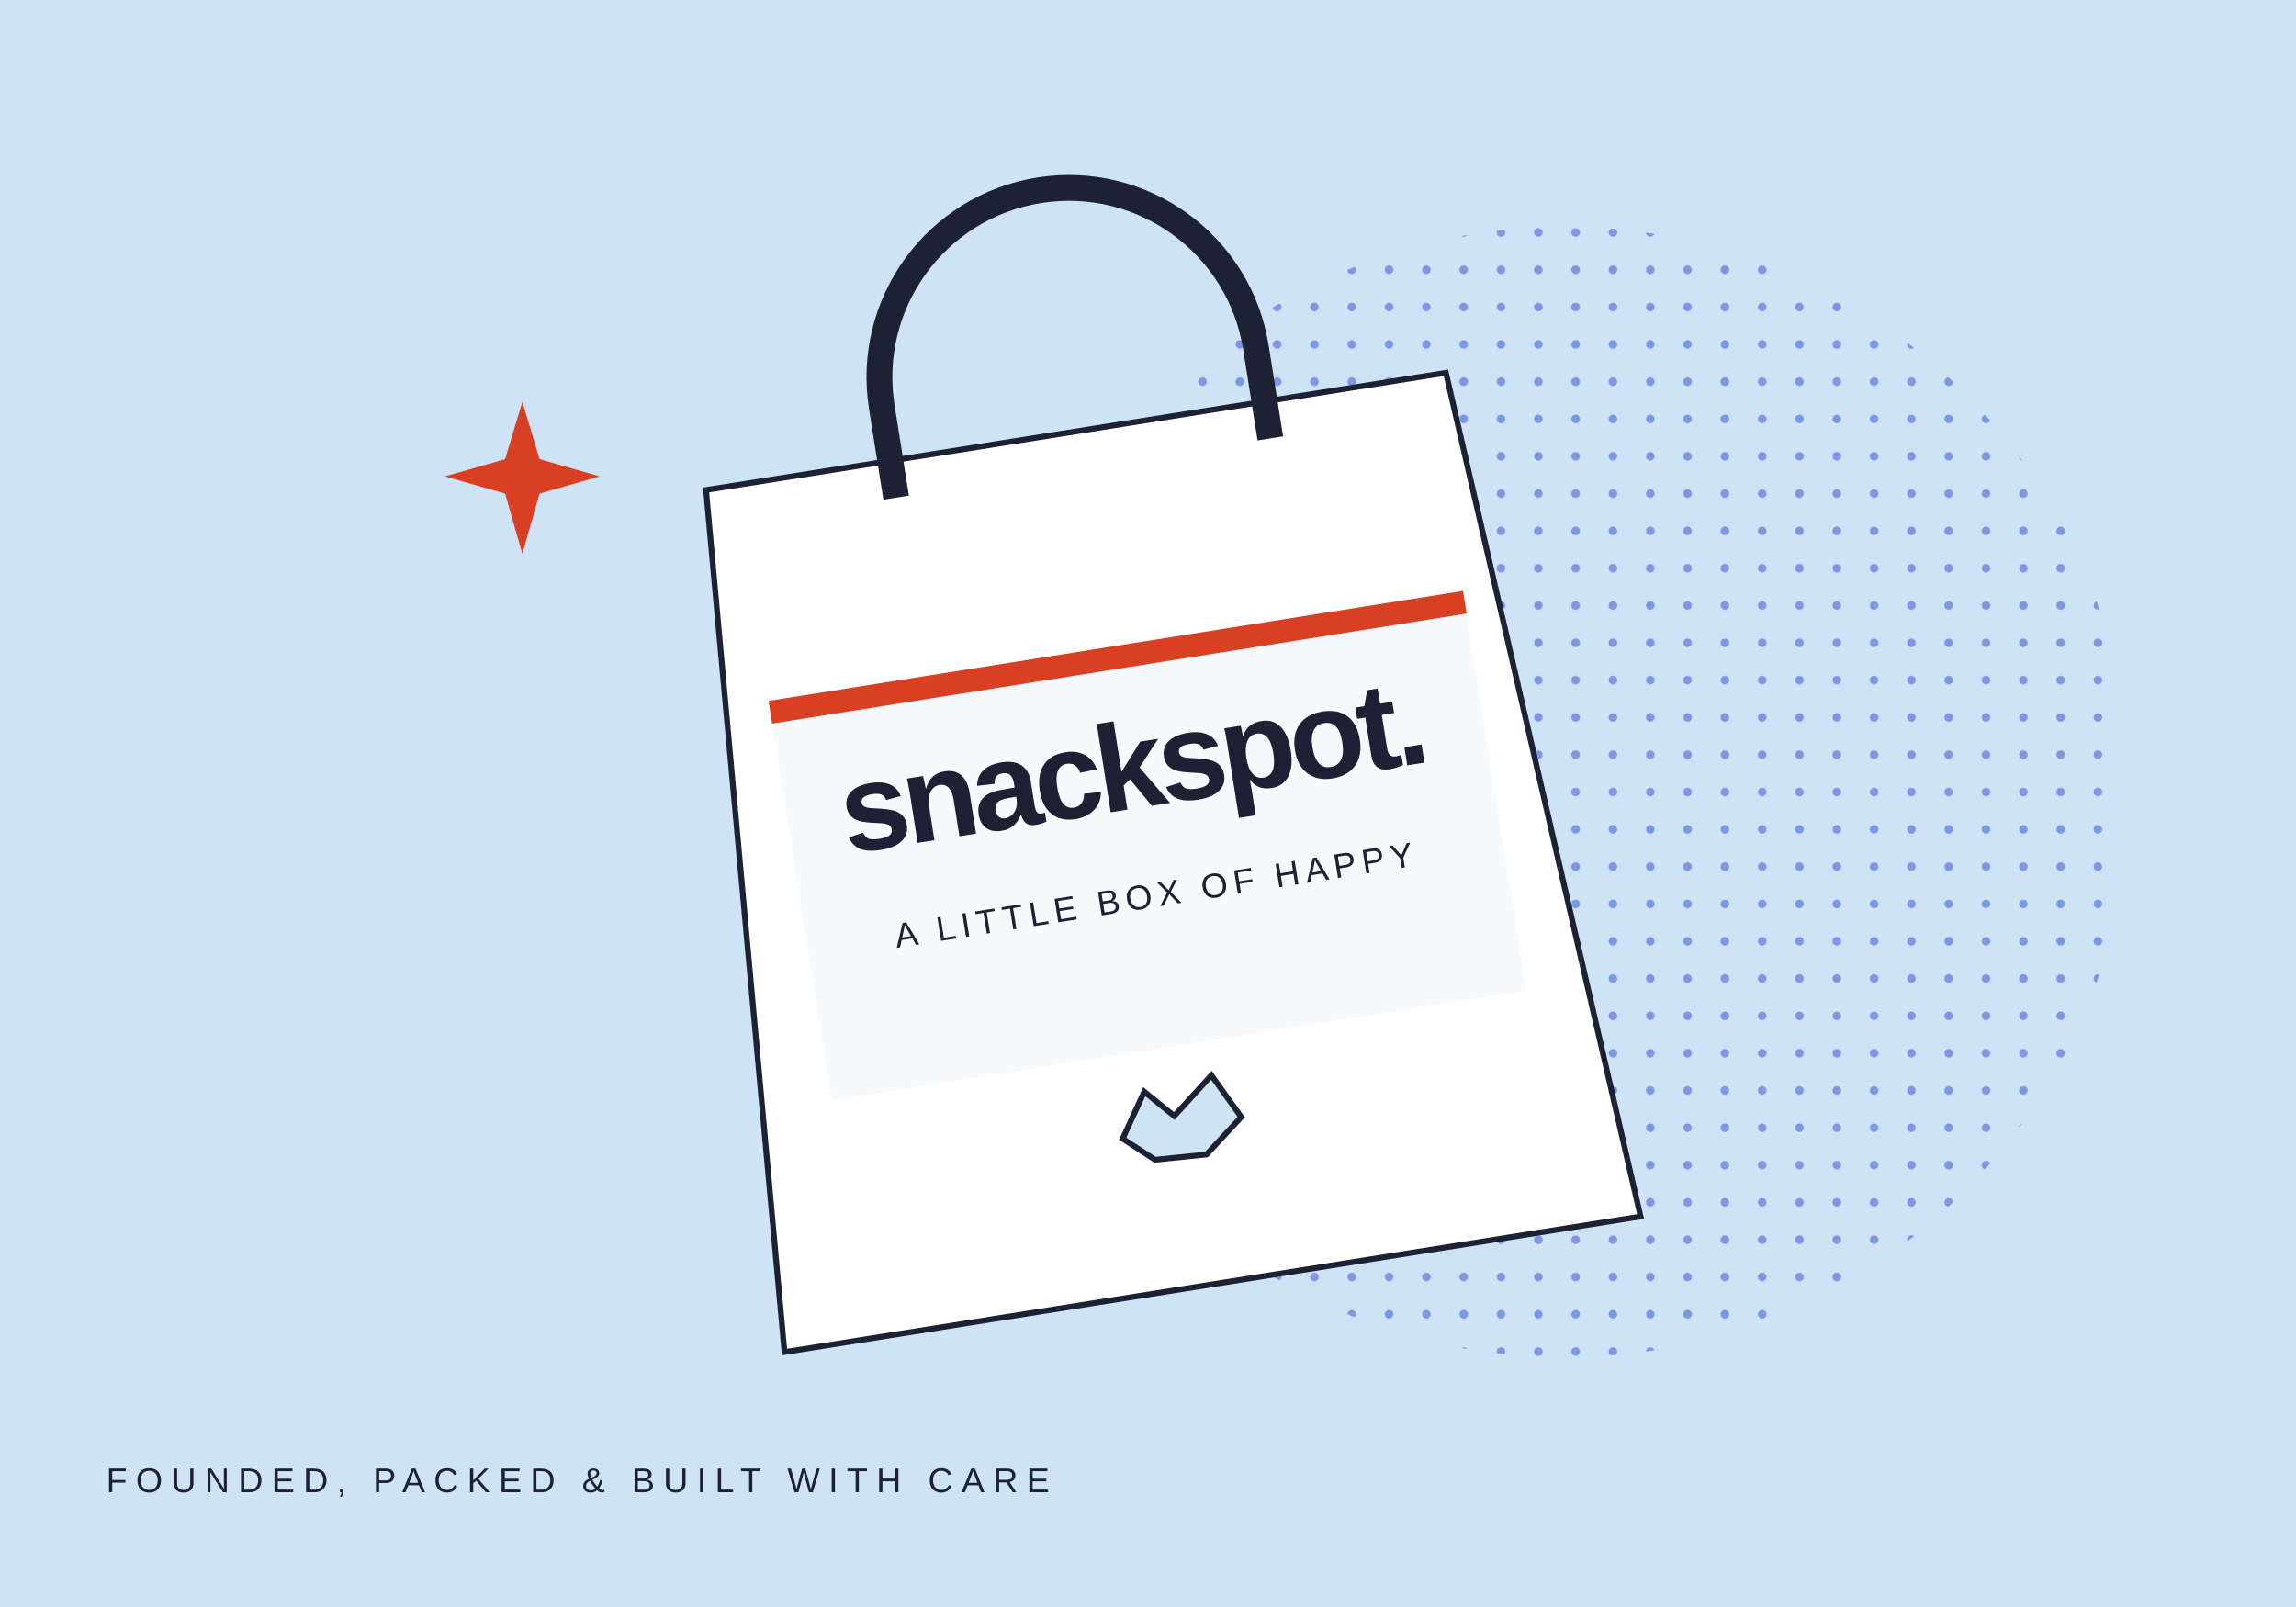
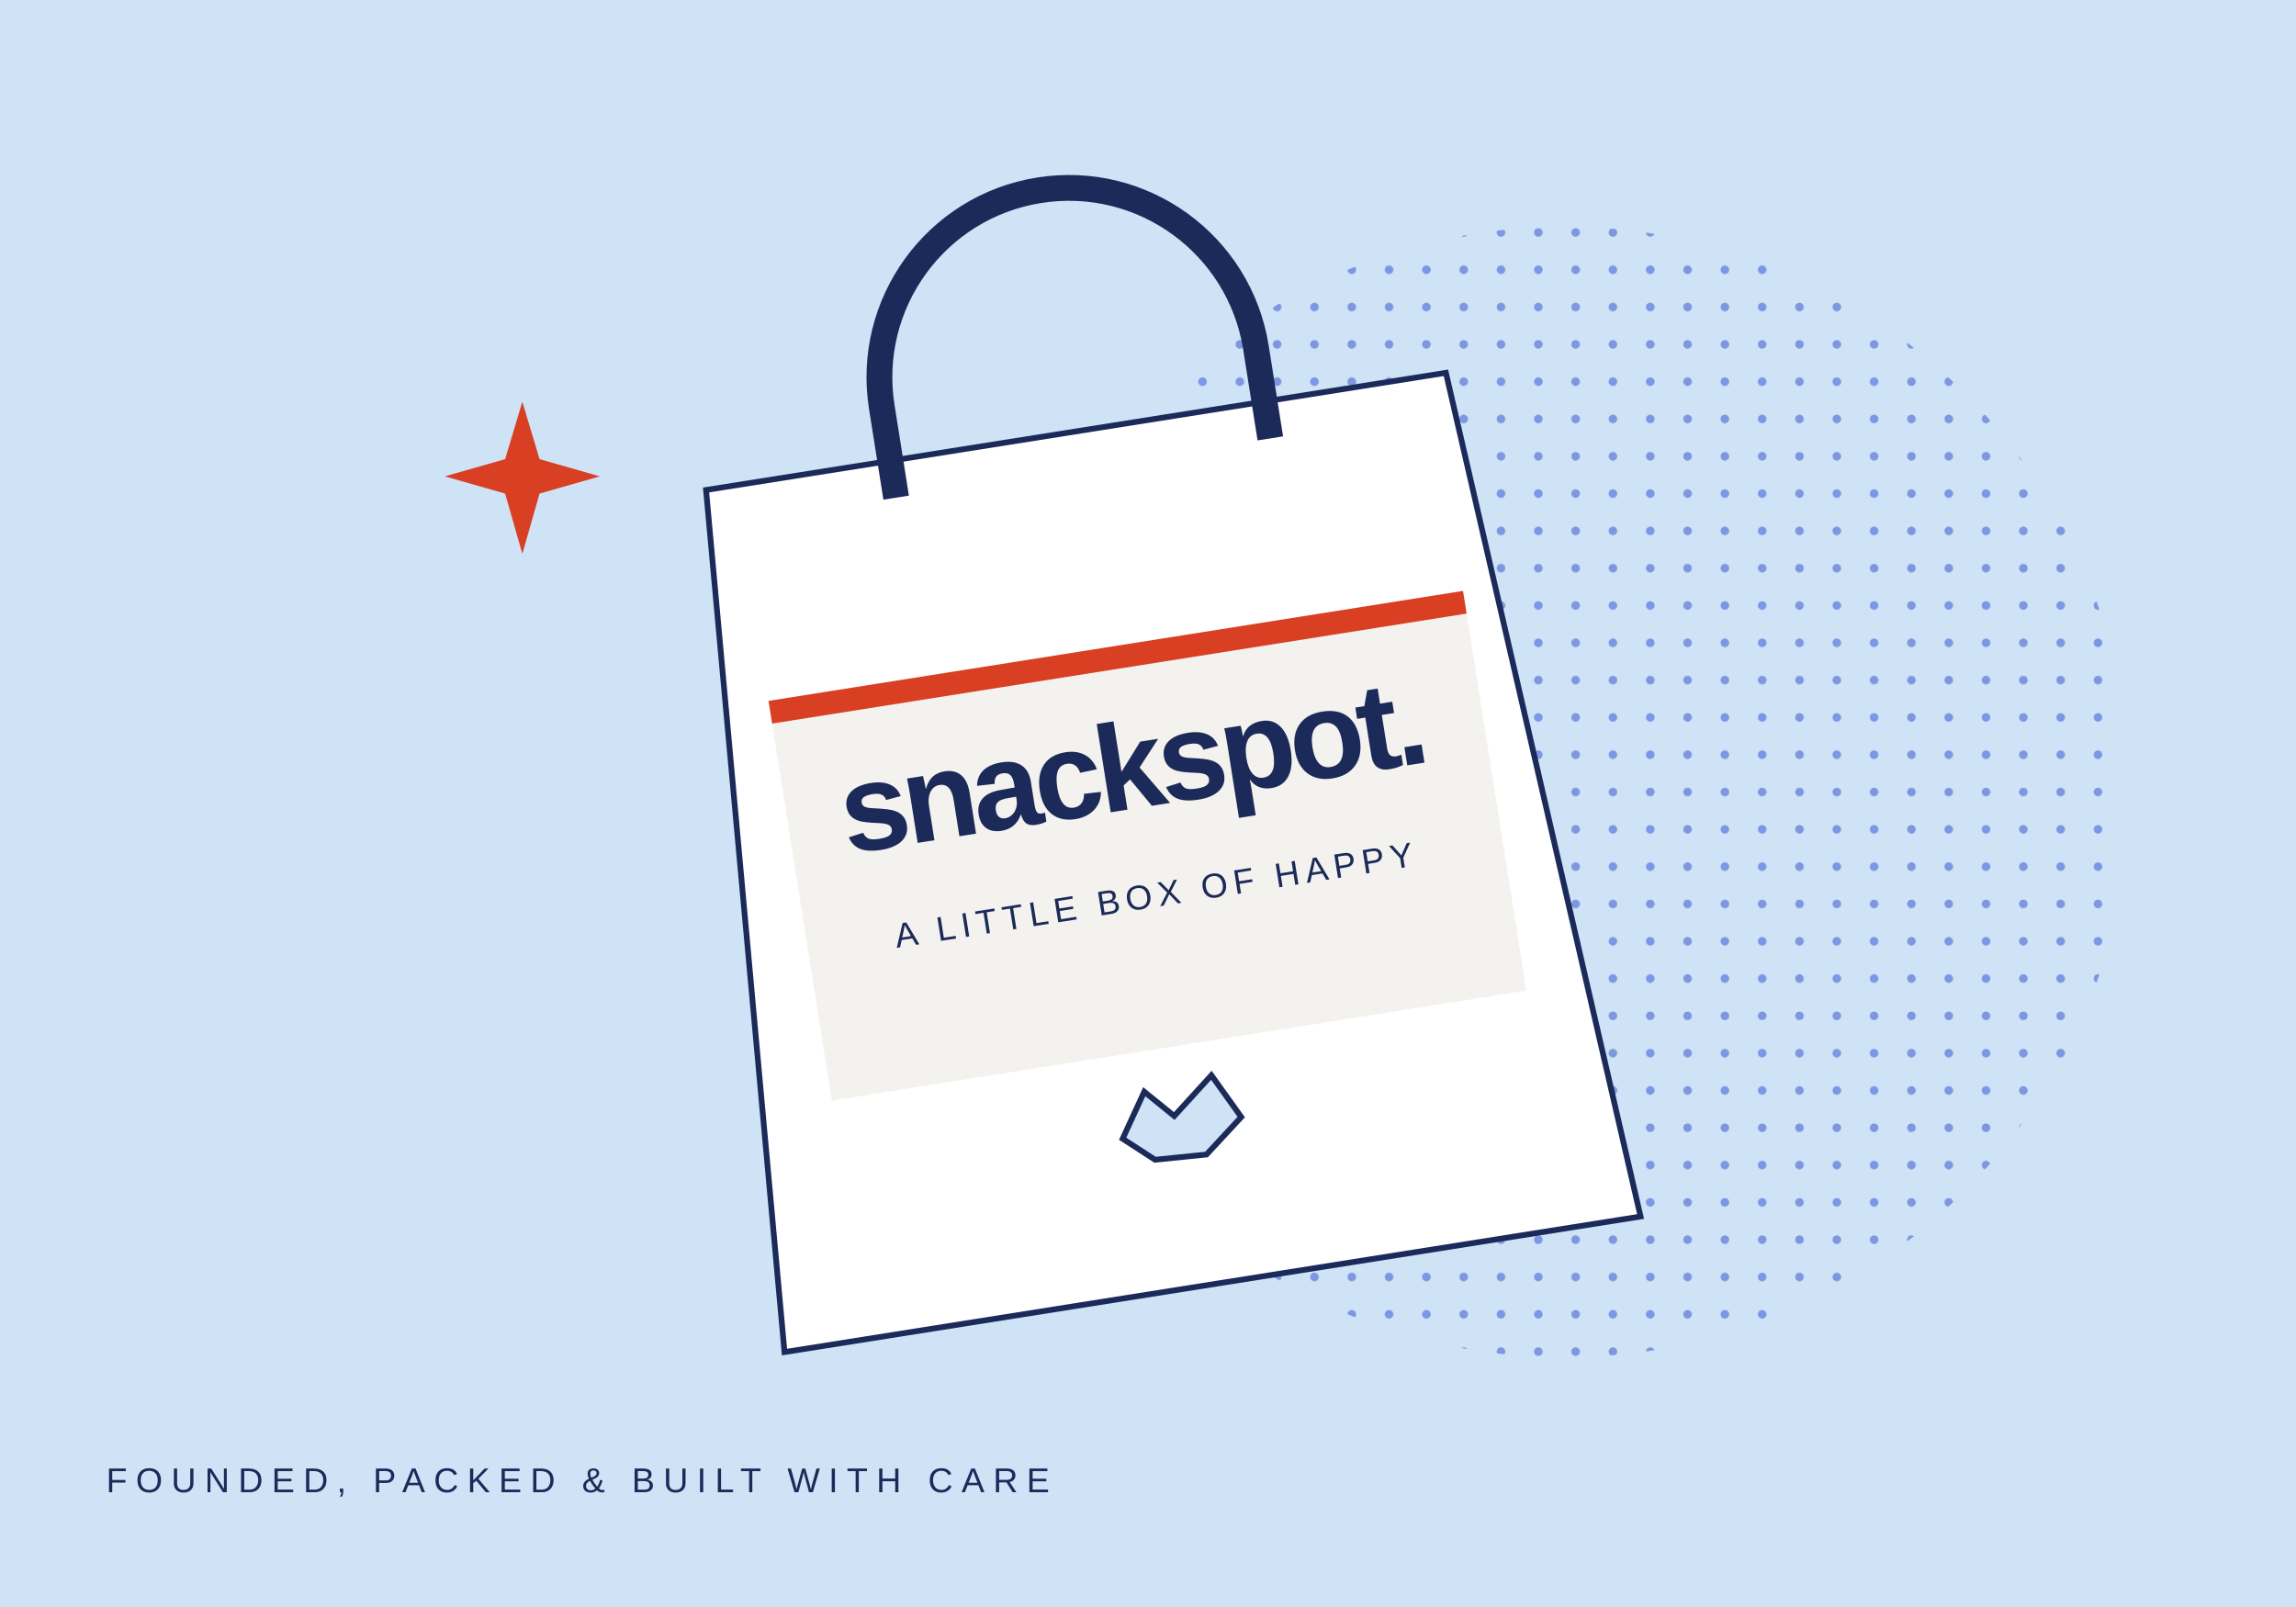
<svg xmlns="http://www.w3.org/2000/svg" width="800" height="560" viewBox="0 0 800 560" fill="none">
  <defs>
    <pattern id="dots" width="13" height="13" patternUnits="userSpaceOnUse">
      <circle cx="3" cy="3" r="1.5" fill="#2F4BCB" opacity=".5" />
    </pattern>
  </defs>
  <path fill="#CFE3F7" d="M0 0h800v560H0z" />
  <circle cx="545" cy="276" r="197" fill="url(#dots)" />
  <g transform="rotate(-9 400 280)">
-     <path d="M265 148h261l21 301H245z" fill="#FFFFFF" stroke="#1C2233" stroke-width="2" />
-     <path d="M330 161v-32a66 66 0 0 1 132 0v32" stroke="#1C2233" stroke-width="9" />
-     <path d="M275 224h245v141H275z" fill="#F7FAFD" />
+     <path d="M265 148h261l21 301H245z" fill="#FFFFFF" stroke="#1C2A5A" stroke-width="2" />
+     <path d="M330 161v-32a66 66 0 0 1 132 0v32" stroke="#1C2A5A" stroke-width="9" />
+     <path d="M275 224h245v141H275z" fill="#F4F2EE" />
    <path d="M275 224h245v8H275z" fill="#D93F22" />
-     <text x="397" y="281" text-anchor="middle" fill="#1C2233" font-size="43" font-family="Arial,sans-serif" font-weight="700" letter-spacing="-2">snackspot.</text>
-     <text x="397" y="316" text-anchor="middle" fill="#1C2233" font-size="12" font-family="Arial,sans-serif" letter-spacing="2">A LITTLE BOX OF HAPPY</text>
-     <path d="m373 394 10-15 9 10 15-12 8 16-14 11-18-1Z" fill="#CFE3F7" stroke="#1C2233" stroke-width="2" />
+     <text x="397" y="281" text-anchor="middle" fill="#1C2A5A" font-size="43" font-family="Arial,sans-serif" font-weight="700" letter-spacing="-2">snackspot.</text>
+     <text x="397" y="316" text-anchor="middle" fill="#1C2A5A" font-size="12" font-family="Arial,sans-serif" letter-spacing="2">A LITTLE BOX OF HAPPY</text>
+     <path d="m373 394 10-15 9 10 15-12 8 16-14 11-18-1Z" fill="#CFE3F7" stroke="#1C2A5A" stroke-width="2" />
  </g>
  <path d="m182 140 6 20 21 6-21 6-6 21-6-21-21-6 21-6Z" fill="#D93F22" />
-   <text x="37" y="520" fill="#1C2233" font-size="12" font-family="Arial,sans-serif" letter-spacing="3">FOUNDED, PACKED &amp; BUILT WITH CARE</text>
+   <text x="37" y="520" fill="#1C2A5A" font-size="12" font-family="Arial,sans-serif" letter-spacing="3">FOUNDED, PACKED &amp; BUILT WITH CARE</text>
</svg>
